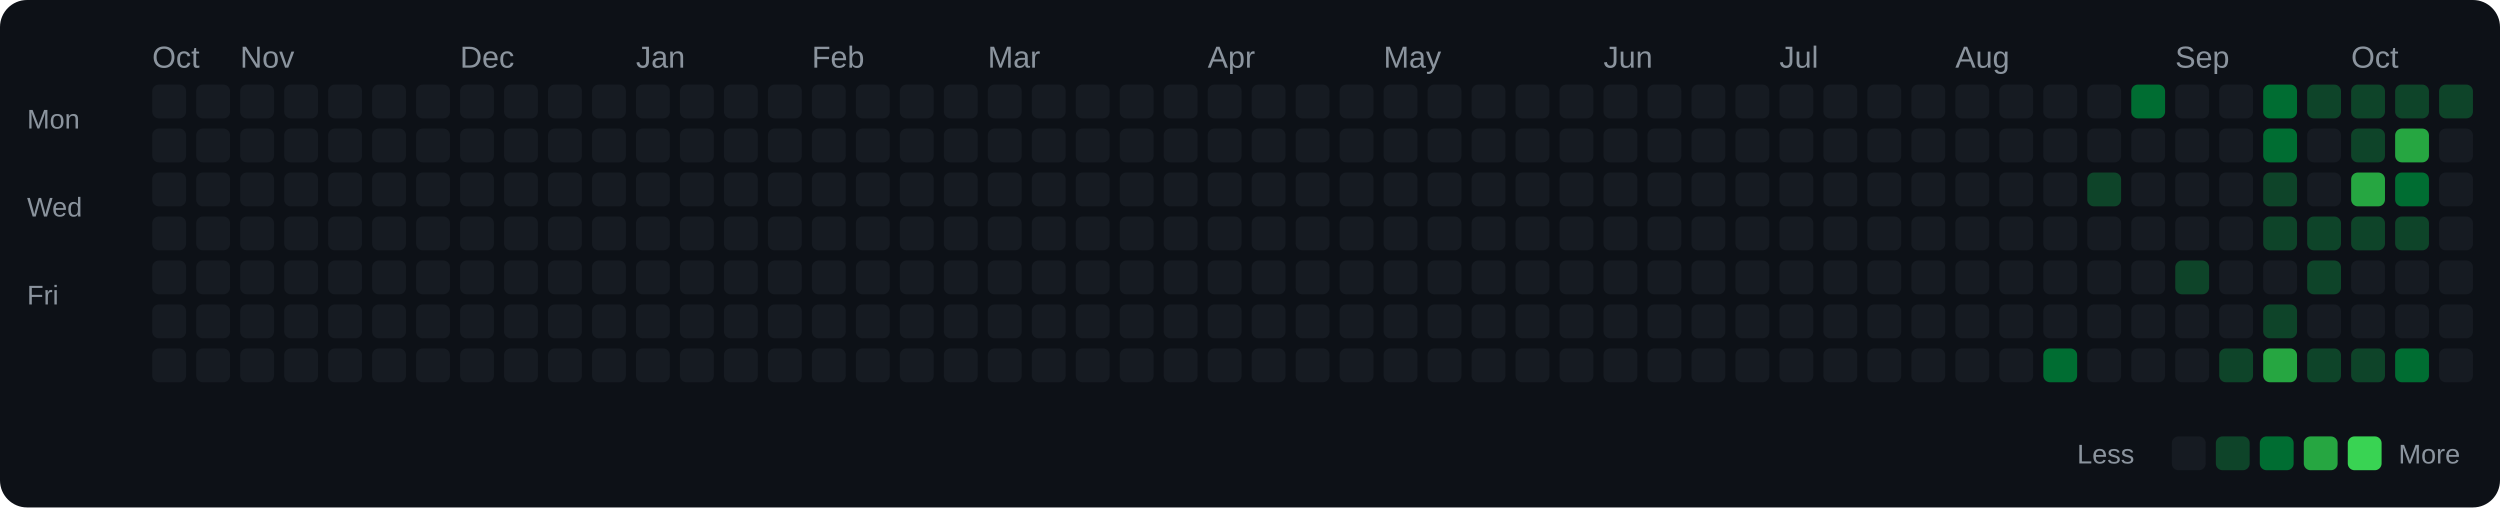
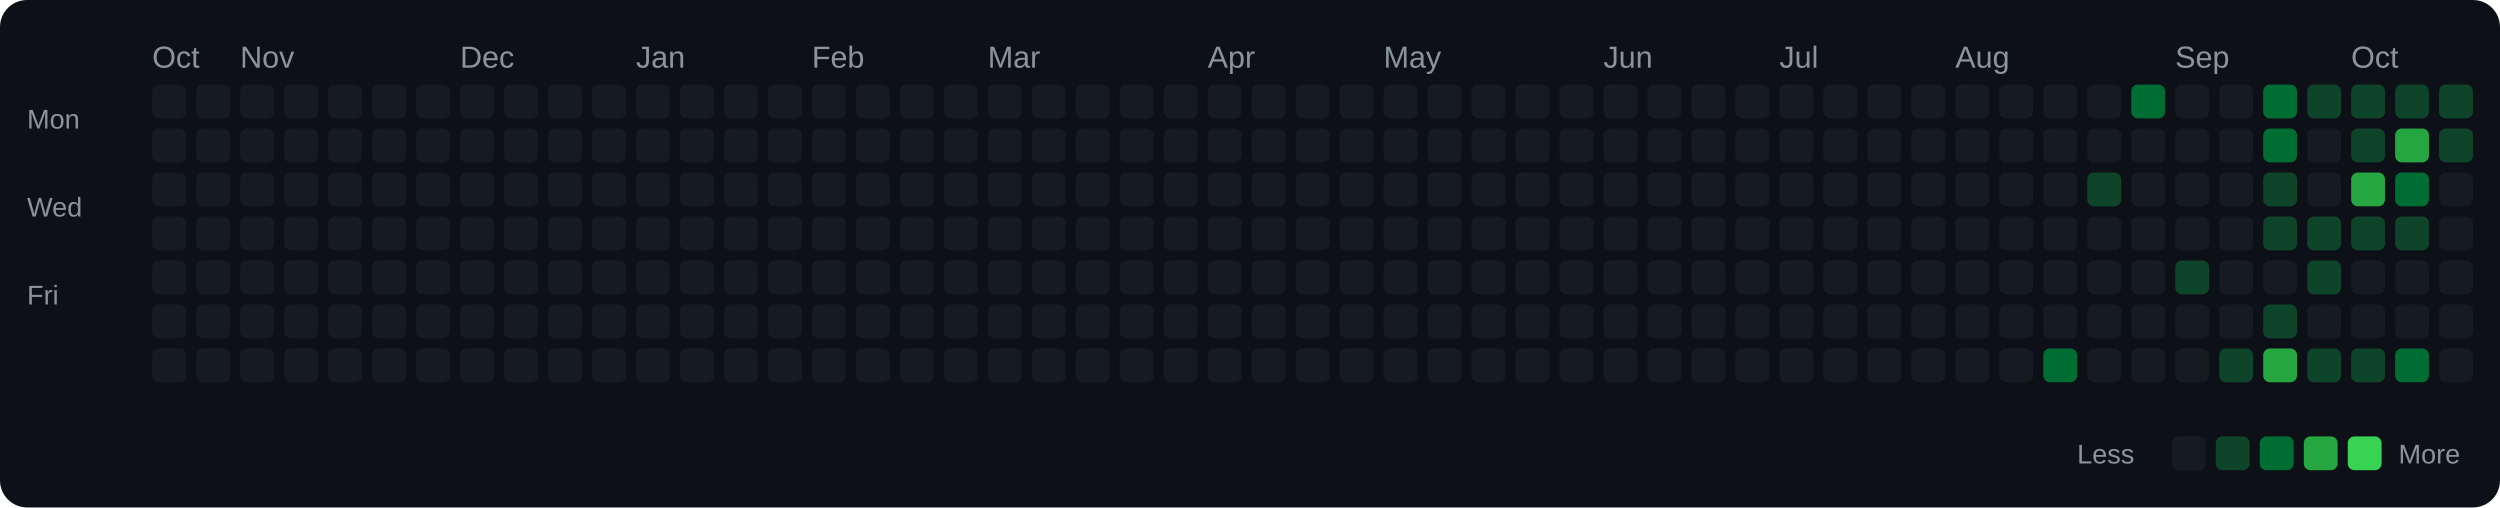
<svg xmlns="http://www.w3.org/2000/svg" width="739" height="150" viewBox="0 0 739 150" role="img" aria-labelledby="title description">
  <rect width="100%" height="100%" fill="#0d1117" rx="8" />
  <text x="45" y="20" fill="#8b949e" font-family="Arial, sans-serif" font-size="9"> Oct </text>
  <text x="71" y="20" fill="#8b949e" font-family="Arial, sans-serif" font-size="9"> Nov </text>
  <text x="136" y="20" fill="#8b949e" font-family="Arial, sans-serif" font-size="9"> Dec </text>
  <text x="188" y="20" fill="#8b949e" font-family="Arial, sans-serif" font-size="9"> Jan </text>
  <text x="240" y="20" fill="#8b949e" font-family="Arial, sans-serif" font-size="9"> Feb </text>
  <text x="292" y="20" fill="#8b949e" font-family="Arial, sans-serif" font-size="9"> Mar </text>
  <text x="357" y="20" fill="#8b949e" font-family="Arial, sans-serif" font-size="9"> Apr </text>
  <text x="409" y="20" fill="#8b949e" font-family="Arial, sans-serif" font-size="9"> May </text>
  <text x="474" y="20" fill="#8b949e" font-family="Arial, sans-serif" font-size="9"> Jun </text>
  <text x="526" y="20" fill="#8b949e" font-family="Arial, sans-serif" font-size="9"> Jul </text>
  <text x="578" y="20" fill="#8b949e" font-family="Arial, sans-serif" font-size="9"> Aug </text>
  <text x="643" y="20" fill="#8b949e" font-family="Arial, sans-serif" font-size="9"> Sep </text>
  <text x="695" y="20" fill="#8b949e" font-family="Arial, sans-serif" font-size="9"> Oct </text>
  <rect x="45" y="25" width="10" height="10" rx="2" fill="#161b22"> </rect>
  <rect x="45" y="38" width="10" height="10" rx="2" fill="#161b22"> </rect>
  <rect x="45" y="51" width="10" height="10" rx="2" fill="#161b22"> </rect>
  <rect x="45" y="64" width="10" height="10" rx="2" fill="#161b22"> </rect>
  <rect x="45" y="77" width="10" height="10" rx="2" fill="#161b22"> </rect>
  <rect x="45" y="90" width="10" height="10" rx="2" fill="#161b22"> </rect>
  <rect x="45" y="103" width="10" height="10" rx="2" fill="#161b22"> </rect>
  <rect x="58" y="25" width="10" height="10" rx="2" fill="#161b22"> </rect>
  <rect x="58" y="38" width="10" height="10" rx="2" fill="#161b22"> </rect>
  <rect x="58" y="51" width="10" height="10" rx="2" fill="#161b22"> </rect>
  <rect x="58" y="64" width="10" height="10" rx="2" fill="#161b22"> </rect>
  <rect x="58" y="77" width="10" height="10" rx="2" fill="#161b22"> </rect>
  <rect x="58" y="90" width="10" height="10" rx="2" fill="#161b22"> </rect>
  <rect x="58" y="103" width="10" height="10" rx="2" fill="#161b22"> </rect>
  <rect x="71" y="25" width="10" height="10" rx="2" fill="#161b22"> </rect>
  <rect x="71" y="38" width="10" height="10" rx="2" fill="#161b22"> </rect>
  <rect x="71" y="51" width="10" height="10" rx="2" fill="#161b22"> </rect>
  <rect x="71" y="64" width="10" height="10" rx="2" fill="#161b22"> </rect>
  <rect x="71" y="77" width="10" height="10" rx="2" fill="#161b22"> </rect>
  <rect x="71" y="90" width="10" height="10" rx="2" fill="#161b22"> </rect>
  <rect x="71" y="103" width="10" height="10" rx="2" fill="#161b22"> </rect>
  <rect x="84" y="25" width="10" height="10" rx="2" fill="#161b22"> </rect>
  <rect x="84" y="38" width="10" height="10" rx="2" fill="#161b22"> </rect>
  <rect x="84" y="51" width="10" height="10" rx="2" fill="#161b22"> </rect>
  <rect x="84" y="64" width="10" height="10" rx="2" fill="#161b22"> </rect>
  <rect x="84" y="77" width="10" height="10" rx="2" fill="#161b22"> </rect>
  <rect x="84" y="90" width="10" height="10" rx="2" fill="#161b22"> </rect>
  <rect x="84" y="103" width="10" height="10" rx="2" fill="#161b22"> </rect>
  <rect x="97" y="25" width="10" height="10" rx="2" fill="#161b22"> </rect>
  <rect x="97" y="38" width="10" height="10" rx="2" fill="#161b22"> </rect>
  <rect x="97" y="51" width="10" height="10" rx="2" fill="#161b22"> </rect>
  <rect x="97" y="64" width="10" height="10" rx="2" fill="#161b22"> </rect>
  <rect x="97" y="77" width="10" height="10" rx="2" fill="#161b22"> </rect>
  <rect x="97" y="90" width="10" height="10" rx="2" fill="#161b22"> </rect>
  <rect x="97" y="103" width="10" height="10" rx="2" fill="#161b22"> </rect>
  <rect x="110" y="25" width="10" height="10" rx="2" fill="#161b22"> </rect>
  <rect x="110" y="38" width="10" height="10" rx="2" fill="#161b22"> </rect>
  <rect x="110" y="51" width="10" height="10" rx="2" fill="#161b22"> </rect>
  <rect x="110" y="64" width="10" height="10" rx="2" fill="#161b22"> </rect>
  <rect x="110" y="77" width="10" height="10" rx="2" fill="#161b22"> </rect>
  <rect x="110" y="90" width="10" height="10" rx="2" fill="#161b22"> </rect>
  <rect x="110" y="103" width="10" height="10" rx="2" fill="#161b22"> </rect>
  <rect x="123" y="25" width="10" height="10" rx="2" fill="#161b22"> </rect>
  <rect x="123" y="38" width="10" height="10" rx="2" fill="#161b22"> </rect>
  <rect x="123" y="51" width="10" height="10" rx="2" fill="#161b22"> </rect>
  <rect x="123" y="64" width="10" height="10" rx="2" fill="#161b22"> </rect>
  <rect x="123" y="77" width="10" height="10" rx="2" fill="#161b22"> </rect>
  <rect x="123" y="90" width="10" height="10" rx="2" fill="#161b22"> </rect>
  <rect x="123" y="103" width="10" height="10" rx="2" fill="#161b22"> </rect>
  <rect x="136" y="25" width="10" height="10" rx="2" fill="#161b22"> </rect>
  <rect x="136" y="38" width="10" height="10" rx="2" fill="#161b22"> </rect>
  <rect x="136" y="51" width="10" height="10" rx="2" fill="#161b22"> </rect>
  <rect x="136" y="64" width="10" height="10" rx="2" fill="#161b22"> </rect>
  <rect x="136" y="77" width="10" height="10" rx="2" fill="#161b22"> </rect>
  <rect x="136" y="90" width="10" height="10" rx="2" fill="#161b22"> </rect>
  <rect x="136" y="103" width="10" height="10" rx="2" fill="#161b22"> </rect>
  <rect x="149" y="25" width="10" height="10" rx="2" fill="#161b22"> </rect>
  <rect x="149" y="38" width="10" height="10" rx="2" fill="#161b22"> </rect>
  <rect x="149" y="51" width="10" height="10" rx="2" fill="#161b22"> </rect>
  <rect x="149" y="64" width="10" height="10" rx="2" fill="#161b22"> </rect>
  <rect x="149" y="77" width="10" height="10" rx="2" fill="#161b22"> </rect>
  <rect x="149" y="90" width="10" height="10" rx="2" fill="#161b22"> </rect>
  <rect x="149" y="103" width="10" height="10" rx="2" fill="#161b22"> </rect>
  <rect x="162" y="25" width="10" height="10" rx="2" fill="#161b22"> </rect>
  <rect x="162" y="38" width="10" height="10" rx="2" fill="#161b22"> </rect>
  <rect x="162" y="51" width="10" height="10" rx="2" fill="#161b22"> </rect>
  <rect x="162" y="64" width="10" height="10" rx="2" fill="#161b22"> </rect>
  <rect x="162" y="77" width="10" height="10" rx="2" fill="#161b22"> </rect>
  <rect x="162" y="90" width="10" height="10" rx="2" fill="#161b22"> </rect>
  <rect x="162" y="103" width="10" height="10" rx="2" fill="#161b22"> </rect>
  <rect x="175" y="25" width="10" height="10" rx="2" fill="#161b22"> </rect>
  <rect x="175" y="38" width="10" height="10" rx="2" fill="#161b22"> </rect>
  <rect x="175" y="51" width="10" height="10" rx="2" fill="#161b22"> </rect>
  <rect x="175" y="64" width="10" height="10" rx="2" fill="#161b22"> </rect>
  <rect x="175" y="77" width="10" height="10" rx="2" fill="#161b22"> </rect>
  <rect x="175" y="90" width="10" height="10" rx="2" fill="#161b22"> </rect>
  <rect x="175" y="103" width="10" height="10" rx="2" fill="#161b22"> </rect>
  <rect x="188" y="25" width="10" height="10" rx="2" fill="#161b22"> </rect>
  <rect x="188" y="38" width="10" height="10" rx="2" fill="#161b22"> </rect>
  <rect x="188" y="51" width="10" height="10" rx="2" fill="#161b22"> </rect>
  <rect x="188" y="64" width="10" height="10" rx="2" fill="#161b22"> </rect>
  <rect x="188" y="77" width="10" height="10" rx="2" fill="#161b22"> </rect>
  <rect x="188" y="90" width="10" height="10" rx="2" fill="#161b22"> </rect>
  <rect x="188" y="103" width="10" height="10" rx="2" fill="#161b22"> </rect>
  <rect x="201" y="25" width="10" height="10" rx="2" fill="#161b22"> </rect>
  <rect x="201" y="38" width="10" height="10" rx="2" fill="#161b22"> </rect>
  <rect x="201" y="51" width="10" height="10" rx="2" fill="#161b22"> </rect>
  <rect x="201" y="64" width="10" height="10" rx="2" fill="#161b22"> </rect>
  <rect x="201" y="77" width="10" height="10" rx="2" fill="#161b22"> </rect>
  <rect x="201" y="90" width="10" height="10" rx="2" fill="#161b22"> </rect>
  <rect x="201" y="103" width="10" height="10" rx="2" fill="#161b22"> </rect>
  <rect x="214" y="25" width="10" height="10" rx="2" fill="#161b22"> </rect>
  <rect x="214" y="38" width="10" height="10" rx="2" fill="#161b22"> </rect>
  <rect x="214" y="51" width="10" height="10" rx="2" fill="#161b22"> </rect>
  <rect x="214" y="64" width="10" height="10" rx="2" fill="#161b22"> </rect>
  <rect x="214" y="77" width="10" height="10" rx="2" fill="#161b22"> </rect>
  <rect x="214" y="90" width="10" height="10" rx="2" fill="#161b22"> </rect>
  <rect x="214" y="103" width="10" height="10" rx="2" fill="#161b22"> </rect>
  <rect x="227" y="25" width="10" height="10" rx="2" fill="#161b22"> </rect>
  <rect x="227" y="38" width="10" height="10" rx="2" fill="#161b22"> </rect>
  <rect x="227" y="51" width="10" height="10" rx="2" fill="#161b22"> </rect>
  <rect x="227" y="64" width="10" height="10" rx="2" fill="#161b22"> </rect>
  <rect x="227" y="77" width="10" height="10" rx="2" fill="#161b22"> </rect>
  <rect x="227" y="90" width="10" height="10" rx="2" fill="#161b22"> </rect>
  <rect x="227" y="103" width="10" height="10" rx="2" fill="#161b22"> </rect>
  <rect x="240" y="25" width="10" height="10" rx="2" fill="#161b22"> </rect>
  <rect x="240" y="38" width="10" height="10" rx="2" fill="#161b22"> </rect>
  <rect x="240" y="51" width="10" height="10" rx="2" fill="#161b22"> </rect>
  <rect x="240" y="64" width="10" height="10" rx="2" fill="#161b22"> </rect>
  <rect x="240" y="77" width="10" height="10" rx="2" fill="#161b22"> </rect>
  <rect x="240" y="90" width="10" height="10" rx="2" fill="#161b22"> </rect>
  <rect x="240" y="103" width="10" height="10" rx="2" fill="#161b22"> </rect>
  <rect x="253" y="25" width="10" height="10" rx="2" fill="#161b22"> </rect>
  <rect x="253" y="38" width="10" height="10" rx="2" fill="#161b22"> </rect>
  <rect x="253" y="51" width="10" height="10" rx="2" fill="#161b22"> </rect>
  <rect x="253" y="64" width="10" height="10" rx="2" fill="#161b22"> </rect>
  <rect x="253" y="77" width="10" height="10" rx="2" fill="#161b22"> </rect>
  <rect x="253" y="90" width="10" height="10" rx="2" fill="#161b22"> </rect>
  <rect x="253" y="103" width="10" height="10" rx="2" fill="#161b22"> </rect>
  <rect x="266" y="25" width="10" height="10" rx="2" fill="#161b22"> </rect>
  <rect x="266" y="38" width="10" height="10" rx="2" fill="#161b22"> </rect>
  <rect x="266" y="51" width="10" height="10" rx="2" fill="#161b22"> </rect>
  <rect x="266" y="64" width="10" height="10" rx="2" fill="#161b22"> </rect>
  <rect x="266" y="77" width="10" height="10" rx="2" fill="#161b22"> </rect>
  <rect x="266" y="90" width="10" height="10" rx="2" fill="#161b22"> </rect>
  <rect x="266" y="103" width="10" height="10" rx="2" fill="#161b22"> </rect>
  <rect x="279" y="25" width="10" height="10" rx="2" fill="#161b22"> </rect>
  <rect x="279" y="38" width="10" height="10" rx="2" fill="#161b22"> </rect>
  <rect x="279" y="51" width="10" height="10" rx="2" fill="#161b22"> </rect>
  <rect x="279" y="64" width="10" height="10" rx="2" fill="#161b22"> </rect>
  <rect x="279" y="77" width="10" height="10" rx="2" fill="#161b22"> </rect>
  <rect x="279" y="90" width="10" height="10" rx="2" fill="#161b22"> </rect>
  <rect x="279" y="103" width="10" height="10" rx="2" fill="#161b22"> </rect>
  <rect x="292" y="25" width="10" height="10" rx="2" fill="#161b22"> </rect>
  <rect x="292" y="38" width="10" height="10" rx="2" fill="#161b22"> </rect>
  <rect x="292" y="51" width="10" height="10" rx="2" fill="#161b22"> </rect>
  <rect x="292" y="64" width="10" height="10" rx="2" fill="#161b22"> </rect>
  <rect x="292" y="77" width="10" height="10" rx="2" fill="#161b22"> </rect>
  <rect x="292" y="90" width="10" height="10" rx="2" fill="#161b22"> </rect>
  <rect x="292" y="103" width="10" height="10" rx="2" fill="#161b22"> </rect>
  <rect x="305" y="25" width="10" height="10" rx="2" fill="#161b22"> </rect>
  <rect x="305" y="38" width="10" height="10" rx="2" fill="#161b22"> </rect>
  <rect x="305" y="51" width="10" height="10" rx="2" fill="#161b22"> </rect>
  <rect x="305" y="64" width="10" height="10" rx="2" fill="#161b22"> </rect>
  <rect x="305" y="77" width="10" height="10" rx="2" fill="#161b22"> </rect>
  <rect x="305" y="90" width="10" height="10" rx="2" fill="#161b22"> </rect>
  <rect x="305" y="103" width="10" height="10" rx="2" fill="#161b22"> </rect>
  <rect x="318" y="25" width="10" height="10" rx="2" fill="#161b22"> </rect>
  <rect x="318" y="38" width="10" height="10" rx="2" fill="#161b22"> </rect>
  <rect x="318" y="51" width="10" height="10" rx="2" fill="#161b22"> </rect>
  <rect x="318" y="64" width="10" height="10" rx="2" fill="#161b22"> </rect>
  <rect x="318" y="77" width="10" height="10" rx="2" fill="#161b22"> </rect>
  <rect x="318" y="90" width="10" height="10" rx="2" fill="#161b22"> </rect>
  <rect x="318" y="103" width="10" height="10" rx="2" fill="#161b22"> </rect>
  <rect x="331" y="25" width="10" height="10" rx="2" fill="#161b22"> </rect>
  <rect x="331" y="38" width="10" height="10" rx="2" fill="#161b22"> </rect>
  <rect x="331" y="51" width="10" height="10" rx="2" fill="#161b22"> </rect>
  <rect x="331" y="64" width="10" height="10" rx="2" fill="#161b22"> </rect>
  <rect x="331" y="77" width="10" height="10" rx="2" fill="#161b22"> </rect>
  <rect x="331" y="90" width="10" height="10" rx="2" fill="#161b22"> </rect>
  <rect x="331" y="103" width="10" height="10" rx="2" fill="#161b22"> </rect>
  <rect x="344" y="25" width="10" height="10" rx="2" fill="#161b22"> </rect>
  <rect x="344" y="38" width="10" height="10" rx="2" fill="#161b22"> </rect>
  <rect x="344" y="51" width="10" height="10" rx="2" fill="#161b22"> </rect>
  <rect x="344" y="64" width="10" height="10" rx="2" fill="#161b22"> </rect>
  <rect x="344" y="77" width="10" height="10" rx="2" fill="#161b22"> </rect>
  <rect x="344" y="90" width="10" height="10" rx="2" fill="#161b22"> </rect>
  <rect x="344" y="103" width="10" height="10" rx="2" fill="#161b22"> </rect>
  <rect x="357" y="25" width="10" height="10" rx="2" fill="#161b22"> </rect>
  <rect x="357" y="38" width="10" height="10" rx="2" fill="#161b22"> </rect>
  <rect x="357" y="51" width="10" height="10" rx="2" fill="#161b22"> </rect>
  <rect x="357" y="64" width="10" height="10" rx="2" fill="#161b22"> </rect>
  <rect x="357" y="77" width="10" height="10" rx="2" fill="#161b22"> </rect>
  <rect x="357" y="90" width="10" height="10" rx="2" fill="#161b22"> </rect>
  <rect x="357" y="103" width="10" height="10" rx="2" fill="#161b22"> </rect>
  <rect x="370" y="25" width="10" height="10" rx="2" fill="#161b22"> </rect>
  <rect x="370" y="38" width="10" height="10" rx="2" fill="#161b22"> </rect>
  <rect x="370" y="51" width="10" height="10" rx="2" fill="#161b22"> </rect>
  <rect x="370" y="64" width="10" height="10" rx="2" fill="#161b22"> </rect>
  <rect x="370" y="77" width="10" height="10" rx="2" fill="#161b22"> </rect>
  <rect x="370" y="90" width="10" height="10" rx="2" fill="#161b22"> </rect>
  <rect x="370" y="103" width="10" height="10" rx="2" fill="#161b22"> </rect>
  <rect x="383" y="25" width="10" height="10" rx="2" fill="#161b22"> </rect>
  <rect x="383" y="38" width="10" height="10" rx="2" fill="#161b22"> </rect>
  <rect x="383" y="51" width="10" height="10" rx="2" fill="#161b22"> </rect>
  <rect x="383" y="64" width="10" height="10" rx="2" fill="#161b22"> </rect>
  <rect x="383" y="77" width="10" height="10" rx="2" fill="#161b22"> </rect>
  <rect x="383" y="90" width="10" height="10" rx="2" fill="#161b22"> </rect>
  <rect x="383" y="103" width="10" height="10" rx="2" fill="#161b22"> </rect>
  <rect x="396" y="25" width="10" height="10" rx="2" fill="#161b22"> </rect>
  <rect x="396" y="38" width="10" height="10" rx="2" fill="#161b22"> </rect>
  <rect x="396" y="51" width="10" height="10" rx="2" fill="#161b22"> </rect>
  <rect x="396" y="64" width="10" height="10" rx="2" fill="#161b22"> </rect>
  <rect x="396" y="77" width="10" height="10" rx="2" fill="#161b22"> </rect>
  <rect x="396" y="90" width="10" height="10" rx="2" fill="#161b22"> </rect>
  <rect x="396" y="103" width="10" height="10" rx="2" fill="#161b22"> </rect>
  <rect x="409" y="25" width="10" height="10" rx="2" fill="#161b22"> </rect>
  <rect x="409" y="38" width="10" height="10" rx="2" fill="#161b22"> </rect>
  <rect x="409" y="51" width="10" height="10" rx="2" fill="#161b22"> </rect>
  <rect x="409" y="64" width="10" height="10" rx="2" fill="#161b22"> </rect>
  <rect x="409" y="77" width="10" height="10" rx="2" fill="#161b22"> </rect>
  <rect x="409" y="90" width="10" height="10" rx="2" fill="#161b22"> </rect>
  <rect x="409" y="103" width="10" height="10" rx="2" fill="#161b22"> </rect>
  <rect x="422" y="25" width="10" height="10" rx="2" fill="#161b22"> </rect>
  <rect x="422" y="38" width="10" height="10" rx="2" fill="#161b22"> </rect>
  <rect x="422" y="51" width="10" height="10" rx="2" fill="#161b22"> </rect>
  <rect x="422" y="64" width="10" height="10" rx="2" fill="#161b22"> </rect>
  <rect x="422" y="77" width="10" height="10" rx="2" fill="#161b22"> </rect>
  <rect x="422" y="90" width="10" height="10" rx="2" fill="#161b22"> </rect>
  <rect x="422" y="103" width="10" height="10" rx="2" fill="#161b22"> </rect>
  <rect x="435" y="25" width="10" height="10" rx="2" fill="#161b22"> </rect>
  <rect x="435" y="38" width="10" height="10" rx="2" fill="#161b22"> </rect>
  <rect x="435" y="51" width="10" height="10" rx="2" fill="#161b22"> </rect>
  <rect x="435" y="64" width="10" height="10" rx="2" fill="#161b22"> </rect>
  <rect x="435" y="77" width="10" height="10" rx="2" fill="#161b22"> </rect>
  <rect x="435" y="90" width="10" height="10" rx="2" fill="#161b22"> </rect>
  <rect x="435" y="103" width="10" height="10" rx="2" fill="#161b22"> </rect>
  <rect x="448" y="25" width="10" height="10" rx="2" fill="#161b22"> </rect>
  <rect x="448" y="38" width="10" height="10" rx="2" fill="#161b22"> </rect>
  <rect x="448" y="51" width="10" height="10" rx="2" fill="#161b22"> </rect>
  <rect x="448" y="64" width="10" height="10" rx="2" fill="#161b22"> </rect>
  <rect x="448" y="77" width="10" height="10" rx="2" fill="#161b22"> </rect>
  <rect x="448" y="90" width="10" height="10" rx="2" fill="#161b22"> </rect>
  <rect x="448" y="103" width="10" height="10" rx="2" fill="#161b22"> </rect>
  <rect x="461" y="25" width="10" height="10" rx="2" fill="#161b22"> </rect>
  <rect x="461" y="38" width="10" height="10" rx="2" fill="#161b22"> </rect>
  <rect x="461" y="51" width="10" height="10" rx="2" fill="#161b22"> </rect>
  <rect x="461" y="64" width="10" height="10" rx="2" fill="#161b22"> </rect>
  <rect x="461" y="77" width="10" height="10" rx="2" fill="#161b22"> </rect>
  <rect x="461" y="90" width="10" height="10" rx="2" fill="#161b22"> </rect>
  <rect x="461" y="103" width="10" height="10" rx="2" fill="#161b22"> </rect>
  <rect x="474" y="25" width="10" height="10" rx="2" fill="#161b22"> </rect>
  <rect x="474" y="38" width="10" height="10" rx="2" fill="#161b22"> </rect>
  <rect x="474" y="51" width="10" height="10" rx="2" fill="#161b22"> </rect>
  <rect x="474" y="64" width="10" height="10" rx="2" fill="#161b22"> </rect>
  <rect x="474" y="77" width="10" height="10" rx="2" fill="#161b22"> </rect>
  <rect x="474" y="90" width="10" height="10" rx="2" fill="#161b22"> </rect>
  <rect x="474" y="103" width="10" height="10" rx="2" fill="#161b22"> </rect>
  <rect x="487" y="25" width="10" height="10" rx="2" fill="#161b22"> </rect>
  <rect x="487" y="38" width="10" height="10" rx="2" fill="#161b22"> </rect>
  <rect x="487" y="51" width="10" height="10" rx="2" fill="#161b22"> </rect>
  <rect x="487" y="64" width="10" height="10" rx="2" fill="#161b22"> </rect>
  <rect x="487" y="77" width="10" height="10" rx="2" fill="#161b22"> </rect>
  <rect x="487" y="90" width="10" height="10" rx="2" fill="#161b22"> </rect>
  <rect x="487" y="103" width="10" height="10" rx="2" fill="#161b22"> </rect>
  <rect x="500" y="25" width="10" height="10" rx="2" fill="#161b22"> </rect>
  <rect x="500" y="38" width="10" height="10" rx="2" fill="#161b22"> </rect>
  <rect x="500" y="51" width="10" height="10" rx="2" fill="#161b22"> </rect>
  <rect x="500" y="64" width="10" height="10" rx="2" fill="#161b22"> </rect>
  <rect x="500" y="77" width="10" height="10" rx="2" fill="#161b22"> </rect>
  <rect x="500" y="90" width="10" height="10" rx="2" fill="#161b22"> </rect>
  <rect x="500" y="103" width="10" height="10" rx="2" fill="#161b22"> </rect>
  <rect x="513" y="25" width="10" height="10" rx="2" fill="#161b22"> </rect>
  <rect x="513" y="38" width="10" height="10" rx="2" fill="#161b22"> </rect>
  <rect x="513" y="51" width="10" height="10" rx="2" fill="#161b22"> </rect>
  <rect x="513" y="64" width="10" height="10" rx="2" fill="#161b22"> </rect>
  <rect x="513" y="77" width="10" height="10" rx="2" fill="#161b22"> </rect>
  <rect x="513" y="90" width="10" height="10" rx="2" fill="#161b22"> </rect>
  <rect x="513" y="103" width="10" height="10" rx="2" fill="#161b22"> </rect>
  <rect x="526" y="25" width="10" height="10" rx="2" fill="#161b22"> </rect>
  <rect x="526" y="38" width="10" height="10" rx="2" fill="#161b22"> </rect>
  <rect x="526" y="51" width="10" height="10" rx="2" fill="#161b22"> </rect>
  <rect x="526" y="64" width="10" height="10" rx="2" fill="#161b22"> </rect>
  <rect x="526" y="77" width="10" height="10" rx="2" fill="#161b22"> </rect>
  <rect x="526" y="90" width="10" height="10" rx="2" fill="#161b22"> </rect>
  <rect x="526" y="103" width="10" height="10" rx="2" fill="#161b22"> </rect>
  <rect x="539" y="25" width="10" height="10" rx="2" fill="#161b22"> </rect>
  <rect x="539" y="38" width="10" height="10" rx="2" fill="#161b22"> </rect>
  <rect x="539" y="51" width="10" height="10" rx="2" fill="#161b22"> </rect>
  <rect x="539" y="64" width="10" height="10" rx="2" fill="#161b22"> </rect>
  <rect x="539" y="77" width="10" height="10" rx="2" fill="#161b22"> </rect>
  <rect x="539" y="90" width="10" height="10" rx="2" fill="#161b22"> </rect>
  <rect x="539" y="103" width="10" height="10" rx="2" fill="#161b22"> </rect>
  <rect x="552" y="25" width="10" height="10" rx="2" fill="#161b22"> </rect>
  <rect x="552" y="38" width="10" height="10" rx="2" fill="#161b22"> </rect>
  <rect x="552" y="51" width="10" height="10" rx="2" fill="#161b22"> </rect>
  <rect x="552" y="64" width="10" height="10" rx="2" fill="#161b22"> </rect>
  <rect x="552" y="77" width="10" height="10" rx="2" fill="#161b22"> </rect>
  <rect x="552" y="90" width="10" height="10" rx="2" fill="#161b22"> </rect>
  <rect x="552" y="103" width="10" height="10" rx="2" fill="#161b22"> </rect>
  <rect x="565" y="25" width="10" height="10" rx="2" fill="#161b22"> </rect>
  <rect x="565" y="38" width="10" height="10" rx="2" fill="#161b22"> </rect>
  <rect x="565" y="51" width="10" height="10" rx="2" fill="#161b22"> </rect>
  <rect x="565" y="64" width="10" height="10" rx="2" fill="#161b22"> </rect>
  <rect x="565" y="77" width="10" height="10" rx="2" fill="#161b22"> </rect>
  <rect x="565" y="90" width="10" height="10" rx="2" fill="#161b22"> </rect>
  <rect x="565" y="103" width="10" height="10" rx="2" fill="#161b22"> </rect>
  <rect x="578" y="25" width="10" height="10" rx="2" fill="#161b22"> </rect>
  <rect x="578" y="38" width="10" height="10" rx="2" fill="#161b22"> </rect>
  <rect x="578" y="51" width="10" height="10" rx="2" fill="#161b22"> </rect>
  <rect x="578" y="64" width="10" height="10" rx="2" fill="#161b22"> </rect>
  <rect x="578" y="77" width="10" height="10" rx="2" fill="#161b22"> </rect>
  <rect x="578" y="90" width="10" height="10" rx="2" fill="#161b22"> </rect>
  <rect x="578" y="103" width="10" height="10" rx="2" fill="#161b22"> </rect>
  <rect x="591" y="25" width="10" height="10" rx="2" fill="#161b22"> </rect>
  <rect x="591" y="38" width="10" height="10" rx="2" fill="#161b22"> </rect>
  <rect x="591" y="51" width="10" height="10" rx="2" fill="#161b22"> </rect>
  <rect x="591" y="64" width="10" height="10" rx="2" fill="#161b22"> </rect>
  <rect x="591" y="77" width="10" height="10" rx="2" fill="#161b22"> </rect>
  <rect x="591" y="90" width="10" height="10" rx="2" fill="#161b22"> </rect>
  <rect x="591" y="103" width="10" height="10" rx="2" fill="#161b22"> </rect>
  <rect x="604" y="25" width="10" height="10" rx="2" fill="#161b22"> </rect>
  <rect x="604" y="38" width="10" height="10" rx="2" fill="#161b22"> </rect>
  <rect x="604" y="51" width="10" height="10" rx="2" fill="#161b22"> </rect>
  <rect x="604" y="64" width="10" height="10" rx="2" fill="#161b22"> </rect>
  <rect x="604" y="77" width="10" height="10" rx="2" fill="#161b22"> </rect>
  <rect x="604" y="90" width="10" height="10" rx="2" fill="#161b22"> </rect>
  <rect x="604" y="103" width="10" height="10" rx="2" fill="#006d32"> </rect>
  <rect x="617" y="25" width="10" height="10" rx="2" fill="#161b22"> </rect>
  <rect x="617" y="38" width="10" height="10" rx="2" fill="#161b22"> </rect>
  <rect x="617" y="51" width="10" height="10" rx="2" fill="#0e4429"> </rect>
  <rect x="617" y="64" width="10" height="10" rx="2" fill="#161b22"> </rect>
  <rect x="617" y="77" width="10" height="10" rx="2" fill="#161b22"> </rect>
  <rect x="617" y="90" width="10" height="10" rx="2" fill="#161b22"> </rect>
  <rect x="617" y="103" width="10" height="10" rx="2" fill="#161b22"> </rect>
  <rect x="630" y="25" width="10" height="10" rx="2" fill="#006d32"> </rect>
  <rect x="630" y="38" width="10" height="10" rx="2" fill="#161b22"> </rect>
  <rect x="630" y="51" width="10" height="10" rx="2" fill="#161b22"> </rect>
  <rect x="630" y="64" width="10" height="10" rx="2" fill="#161b22"> </rect>
  <rect x="630" y="77" width="10" height="10" rx="2" fill="#161b22"> </rect>
  <rect x="630" y="90" width="10" height="10" rx="2" fill="#161b22"> </rect>
  <rect x="630" y="103" width="10" height="10" rx="2" fill="#161b22"> </rect>
  <rect x="643" y="25" width="10" height="10" rx="2" fill="#161b22"> </rect>
  <rect x="643" y="38" width="10" height="10" rx="2" fill="#161b22"> </rect>
  <rect x="643" y="51" width="10" height="10" rx="2" fill="#161b22"> </rect>
  <rect x="643" y="64" width="10" height="10" rx="2" fill="#161b22"> </rect>
  <rect x="643" y="77" width="10" height="10" rx="2" fill="#0e4429"> </rect>
  <rect x="643" y="90" width="10" height="10" rx="2" fill="#161b22"> </rect>
  <rect x="643" y="103" width="10" height="10" rx="2" fill="#161b22"> </rect>
  <rect x="656" y="25" width="10" height="10" rx="2" fill="#161b22"> </rect>
  <rect x="656" y="38" width="10" height="10" rx="2" fill="#161b22"> </rect>
  <rect x="656" y="51" width="10" height="10" rx="2" fill="#161b22"> </rect>
  <rect x="656" y="64" width="10" height="10" rx="2" fill="#161b22"> </rect>
  <rect x="656" y="77" width="10" height="10" rx="2" fill="#161b22"> </rect>
  <rect x="656" y="90" width="10" height="10" rx="2" fill="#161b22"> </rect>
  <rect x="656" y="103" width="10" height="10" rx="2" fill="#0e4429"> </rect>
  <rect x="669" y="25" width="10" height="10" rx="2" fill="#006d32"> </rect>
  <rect x="669" y="38" width="10" height="10" rx="2" fill="#006d32"> </rect>
  <rect x="669" y="51" width="10" height="10" rx="2" fill="#0e4429"> </rect>
  <rect x="669" y="64" width="10" height="10" rx="2" fill="#0e4429"> </rect>
  <rect x="669" y="77" width="10" height="10" rx="2" fill="#161b22"> </rect>
  <rect x="669" y="90" width="10" height="10" rx="2" fill="#0e4429"> </rect>
  <rect x="669" y="103" width="10" height="10" rx="2" fill="#26a641"> </rect>
  <rect x="682" y="25" width="10" height="10" rx="2" fill="#0e4429"> </rect>
  <rect x="682" y="38" width="10" height="10" rx="2" fill="#161b22"> </rect>
  <rect x="682" y="51" width="10" height="10" rx="2" fill="#161b22"> </rect>
  <rect x="682" y="64" width="10" height="10" rx="2" fill="#0e4429"> </rect>
  <rect x="682" y="77" width="10" height="10" rx="2" fill="#0e4429"> </rect>
  <rect x="682" y="90" width="10" height="10" rx="2" fill="#161b22"> </rect>
  <rect x="682" y="103" width="10" height="10" rx="2" fill="#0e4429"> </rect>
  <rect x="695" y="25" width="10" height="10" rx="2" fill="#0e4429"> </rect>
  <rect x="695" y="38" width="10" height="10" rx="2" fill="#0e4429"> </rect>
  <rect x="695" y="51" width="10" height="10" rx="2" fill="#26a641"> </rect>
  <rect x="695" y="64" width="10" height="10" rx="2" fill="#0e4429"> </rect>
  <rect x="695" y="77" width="10" height="10" rx="2" fill="#161b22"> </rect>
  <rect x="695" y="90" width="10" height="10" rx="2" fill="#161b22"> </rect>
  <rect x="695" y="103" width="10" height="10" rx="2" fill="#0e4429"> </rect>
  <rect x="708" y="25" width="10" height="10" rx="2" fill="#0e4429"> </rect>
  <rect x="708" y="38" width="10" height="10" rx="2" fill="#26a641"> </rect>
  <rect x="708" y="51" width="10" height="10" rx="2" fill="#006d32"> </rect>
  <rect x="708" y="64" width="10" height="10" rx="2" fill="#0e4429"> </rect>
  <rect x="708" y="77" width="10" height="10" rx="2" fill="#161b22"> </rect>
  <rect x="708" y="90" width="10" height="10" rx="2" fill="#161b22"> </rect>
  <rect x="708" y="103" width="10" height="10" rx="2" fill="#006d32"> </rect>
  <rect x="721" y="25" width="10" height="10" rx="2" fill="#0e4429"> </rect>
-   <rect x="721" y="38" width="10" height="10" rx="2" fill="#161b22"> </rect>
+   <rect x="721" y="38" width="10" height="10" rx="2" fill="#0e4429"> </rect>
  <rect x="721" y="51" width="10" height="10" rx="2" fill="#161b22"> </rect>
  <rect x="721" y="64" width="10" height="10" rx="2" fill="#161b22"> </rect>
  <rect x="721" y="77" width="10" height="10" rx="2" fill="#161b22"> </rect>
  <rect x="721" y="90" width="10" height="10" rx="2" fill="#161b22"> </rect>
  <rect x="721" y="103" width="10" height="10" rx="2" fill="#161b22"> </rect>
  <text x="8" y="38" fill="#8b949e" font-family="Arial, sans-serif" font-size="8">Mon</text>
  <text x="8" y="64" fill="#8b949e" font-family="Arial, sans-serif" font-size="8">Wed</text>
  <text x="8" y="90" fill="#8b949e" font-family="Arial, sans-serif" font-size="8">Fri</text>
  <text x="614" y="137" fill="#8b949e" font-family="Arial, sans-serif" font-size="8">Less</text>
  <rect x="642" y="129" width="10" height="10" rx="2" fill="#161b22" />
  <rect x="655" y="129" width="10" height="10" rx="2" fill="#0e4429" />
  <rect x="668" y="129" width="10" height="10" rx="2" fill="#006d32" />
  <rect x="681" y="129" width="10" height="10" rx="2" fill="#26a641" />
  <rect x="694" y="129" width="10" height="10" rx="2" fill="#39d353" />
  <text x="709" y="137" fill="#8b949e" font-family="Arial, sans-serif" font-size="8">More</text>
</svg>
